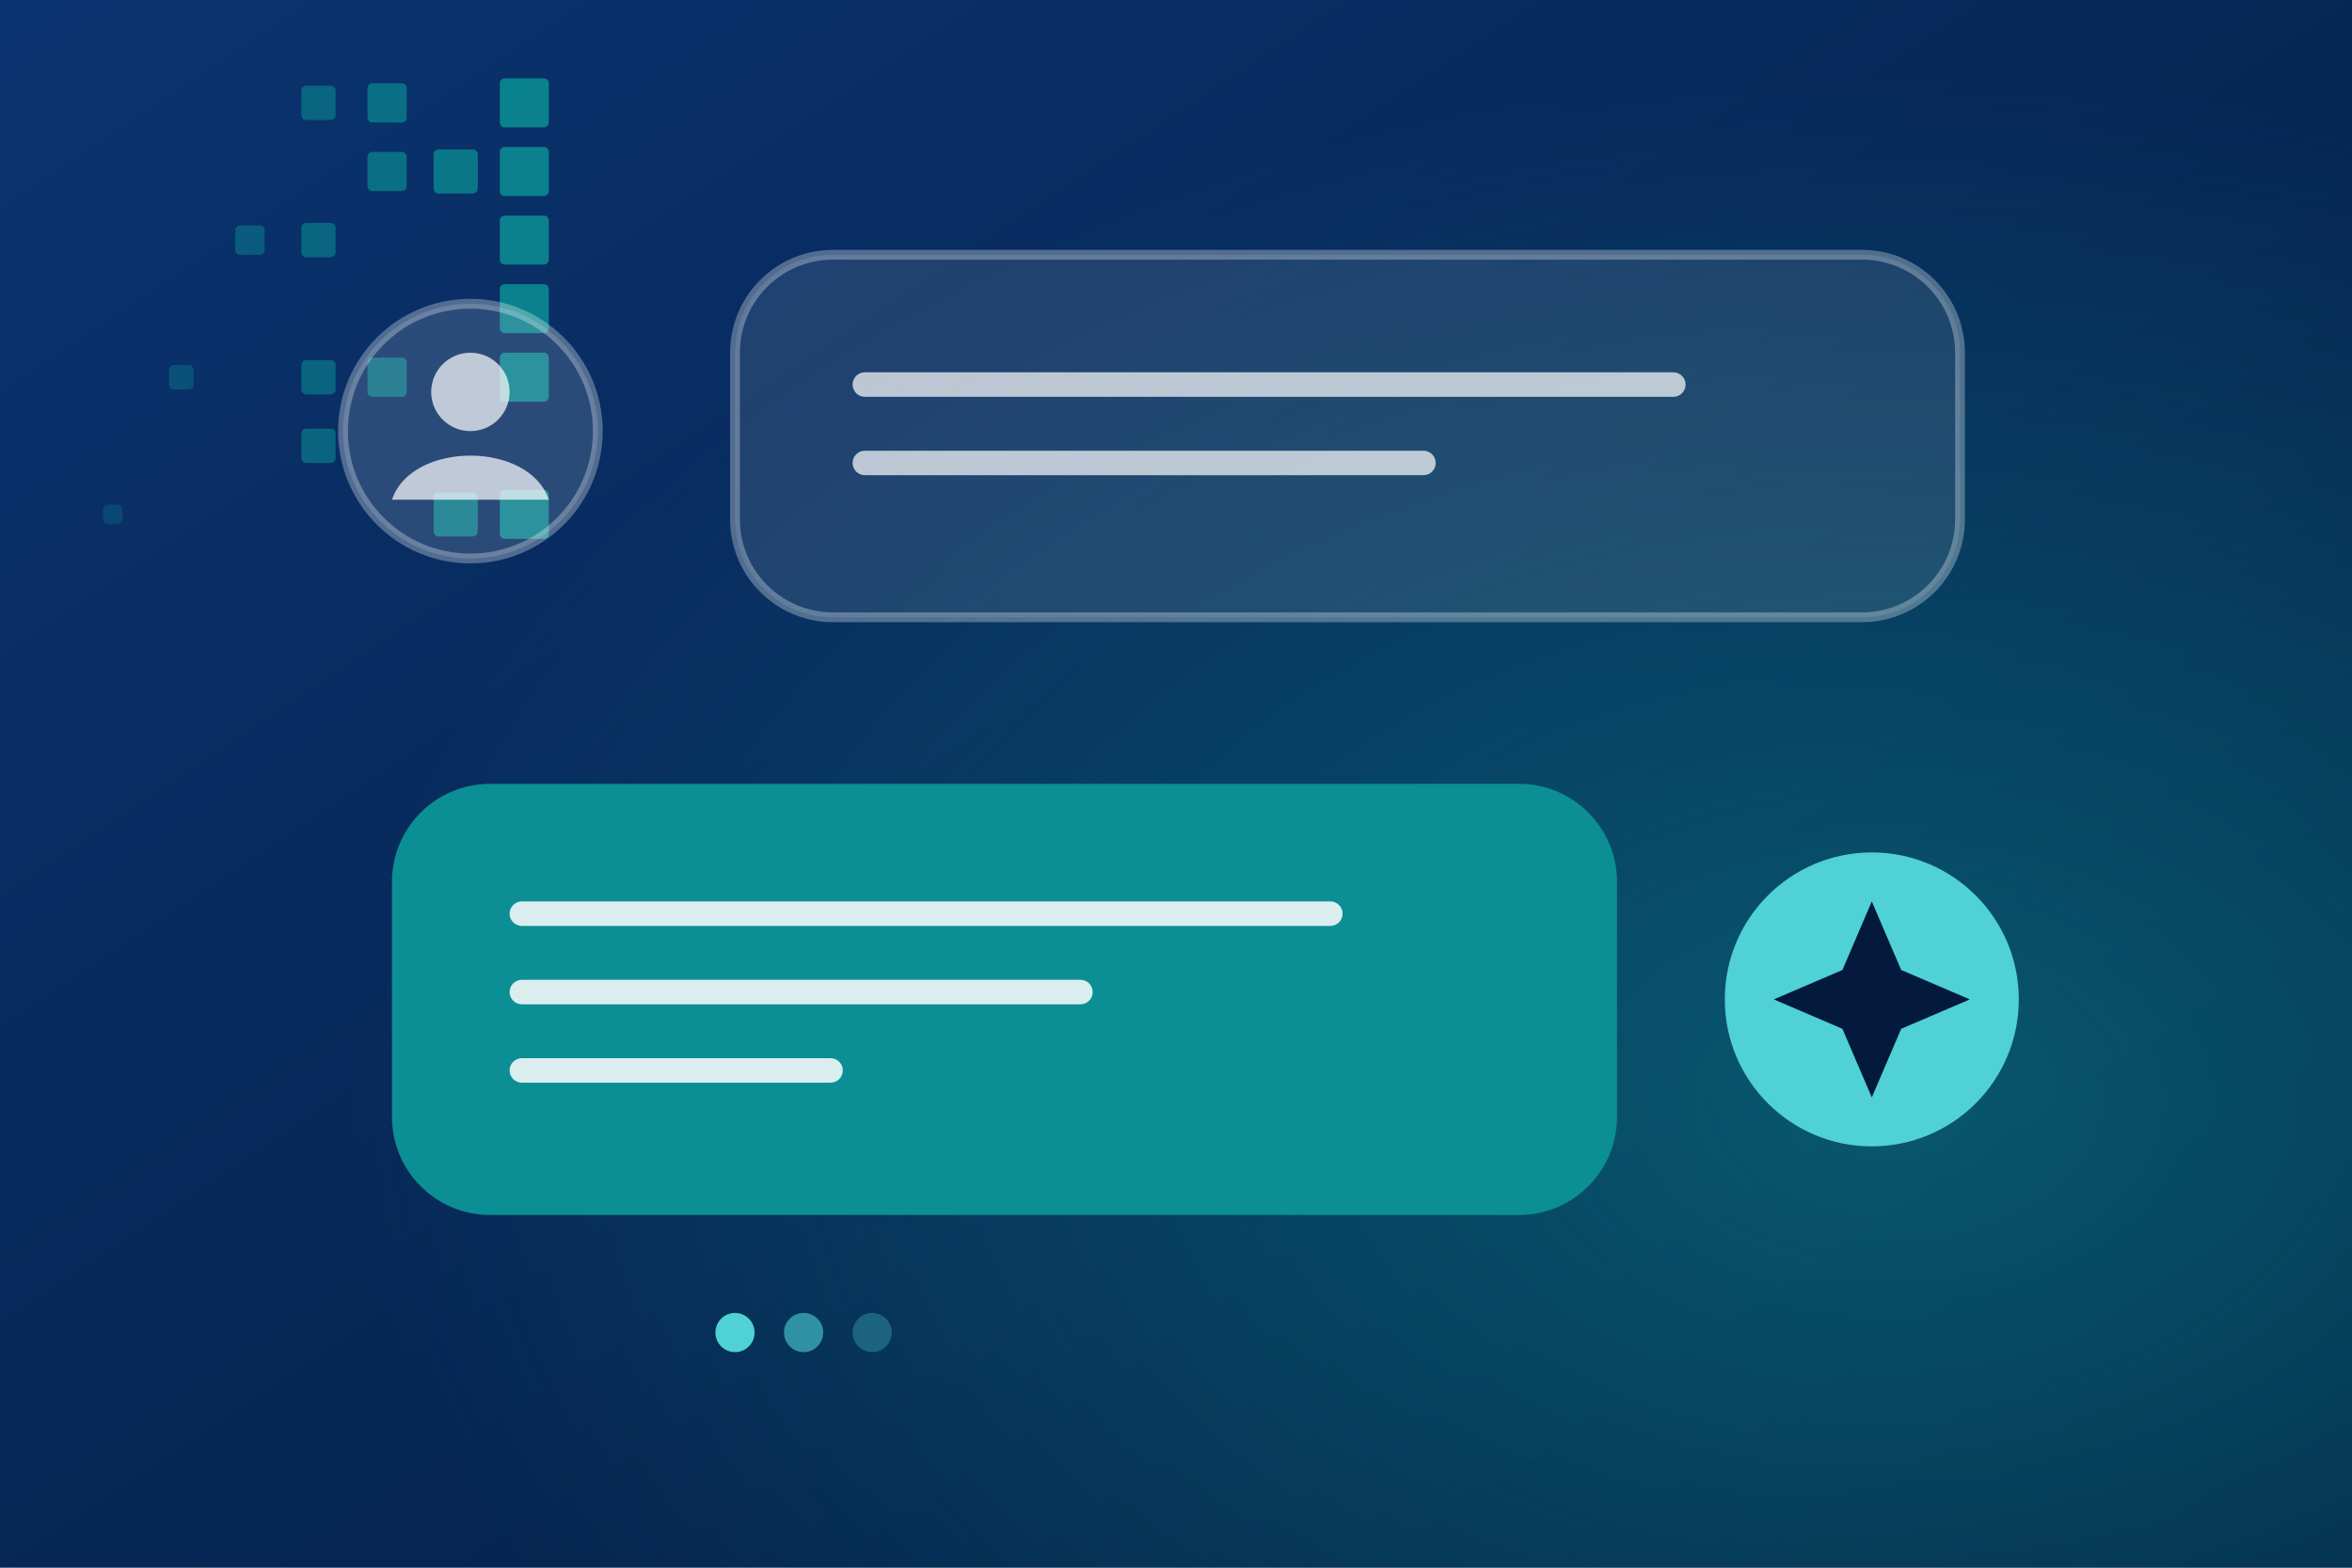
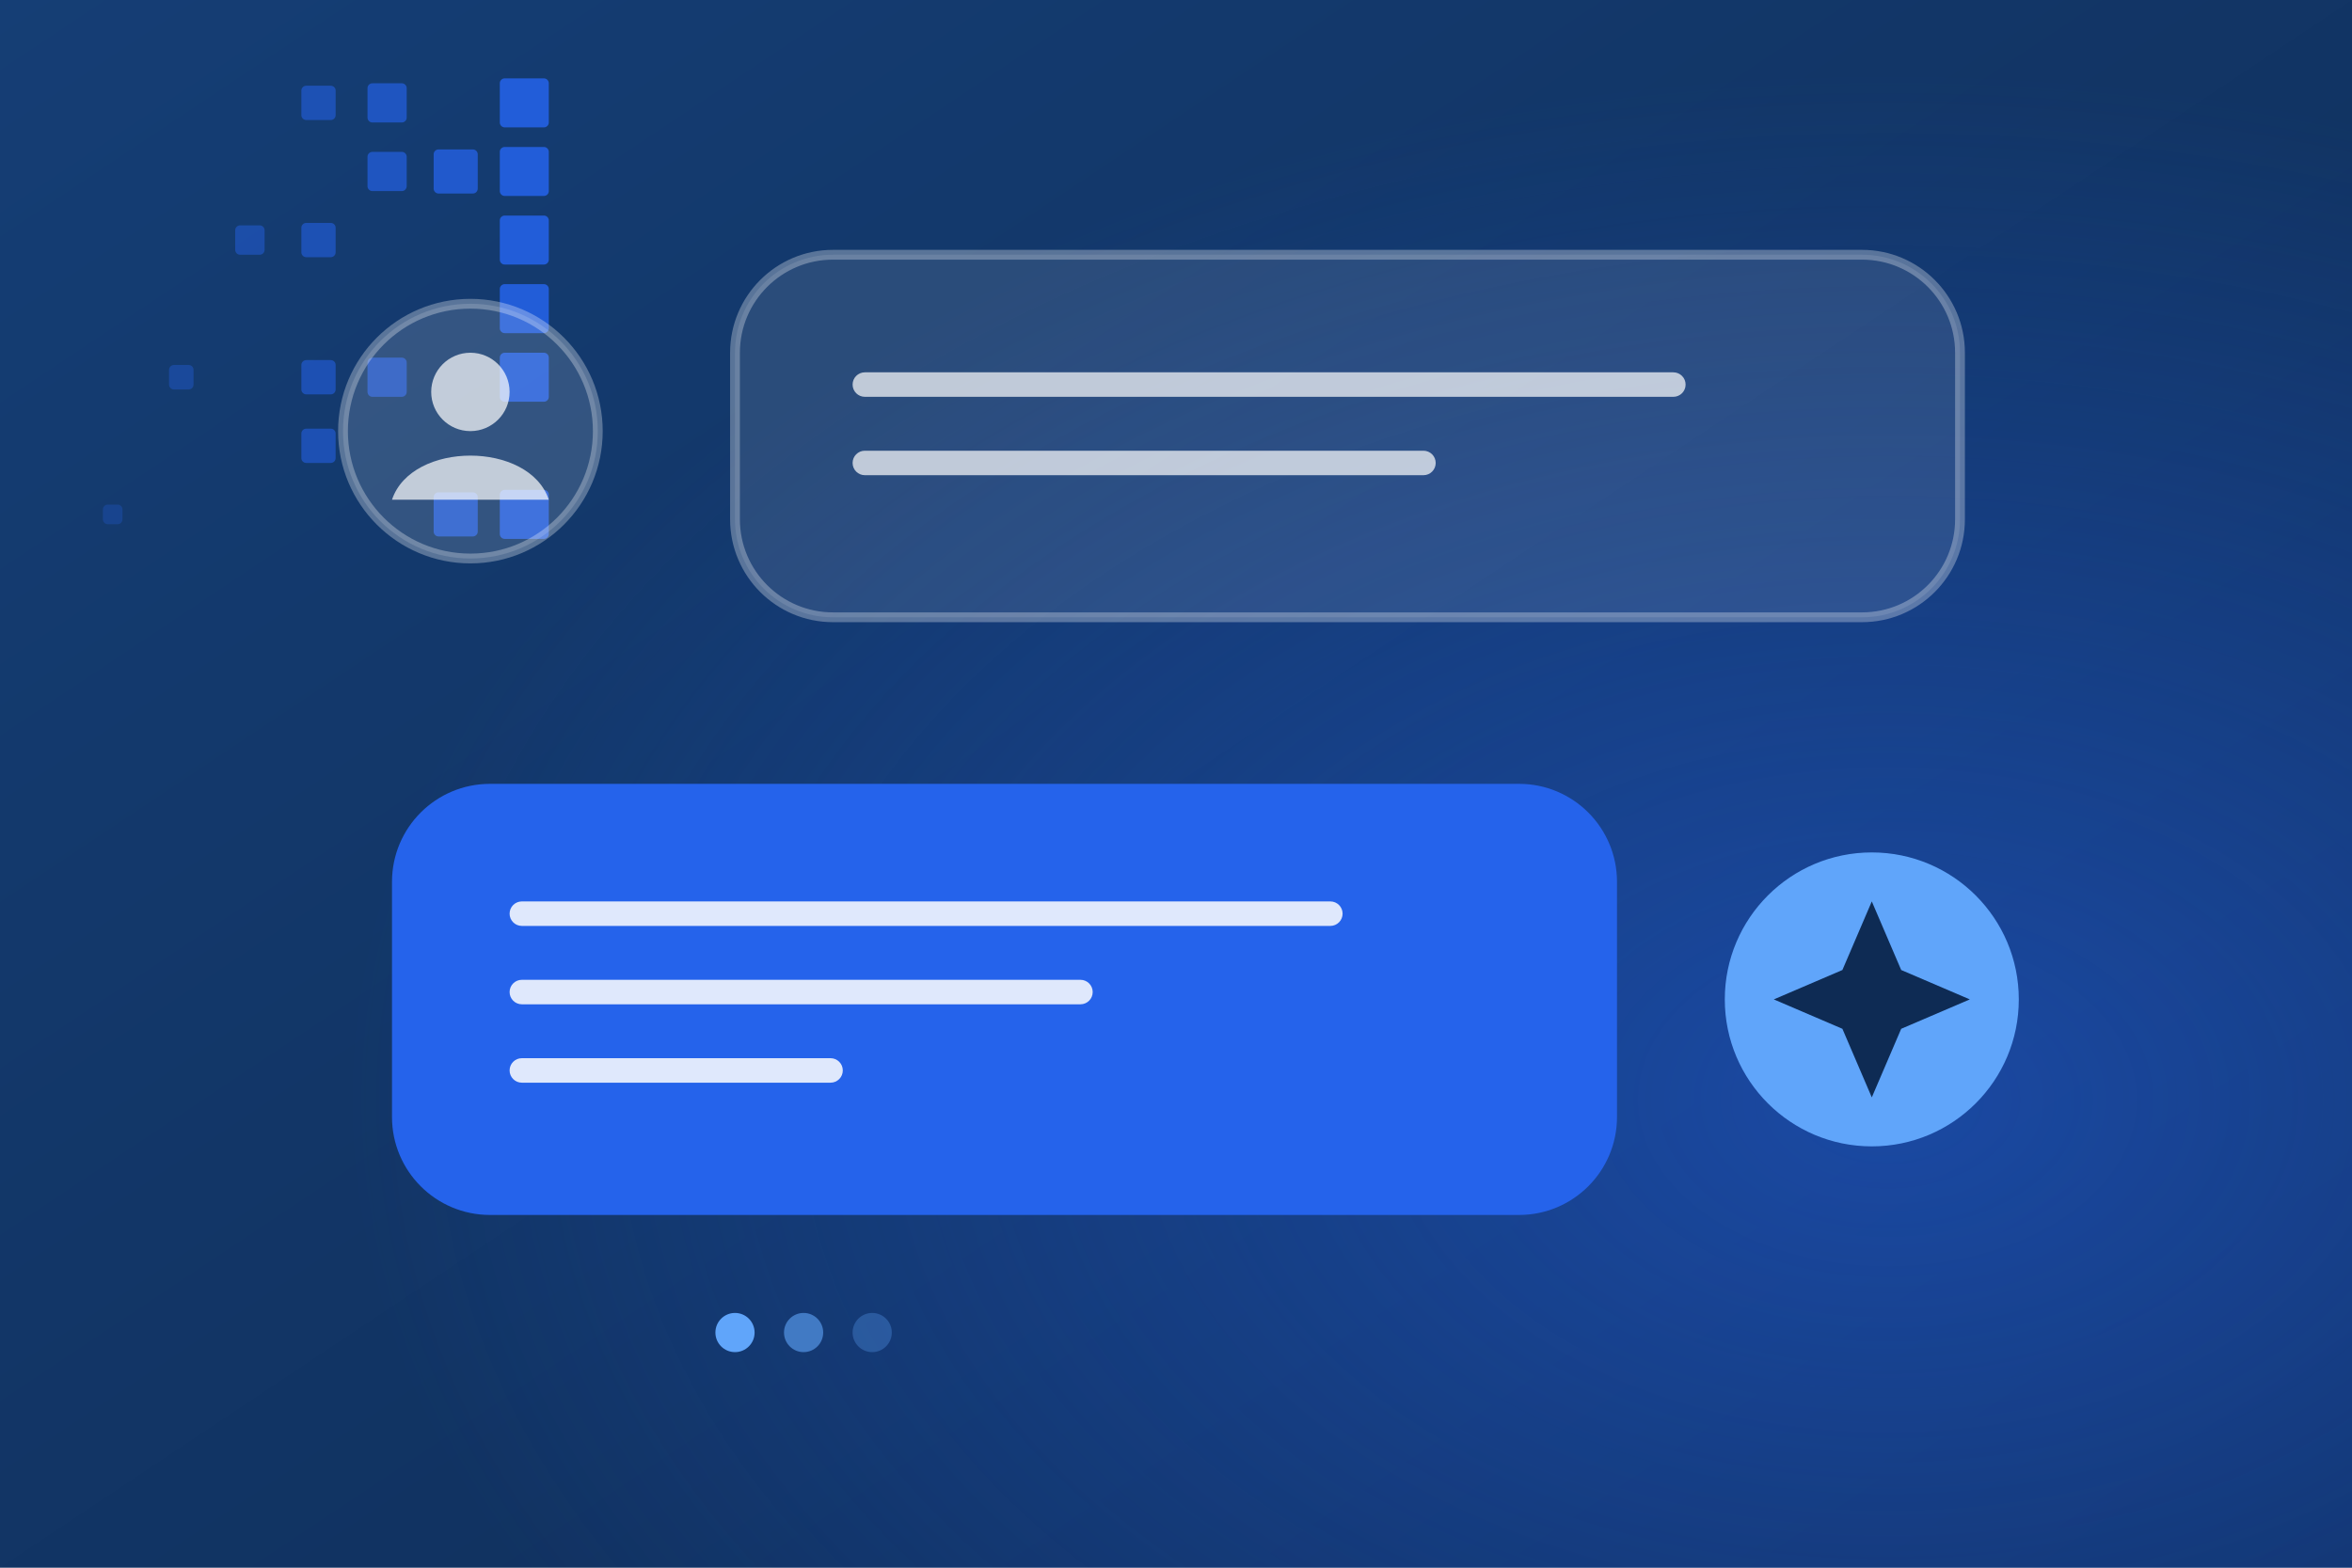
<svg xmlns="http://www.w3.org/2000/svg" viewBox="0 0 480 320" width="480" height="320" fill="none">
  <defs>
    <linearGradient id="bg-personal-ai-assistants" x1="0" y1="0" x2="1" y2="1">
-       <stop offset="0" stop-color="#0a3470" />
-       <stop offset="1" stop-color="#031a3d" />
+       <stop offset="0" stop-color="#153E75" />
+       <stop offset="1" stop-color="#0E2B54" />
    </linearGradient>
    <radialGradient id="glow-personal-ai-assistants" cx="0.8" cy="0.7" r=".65">
-       <stop offset="0" stop-color="#0b8f94" stop-opacity=".5" />
-       <stop offset="1" stop-color="#0b8f94" stop-opacity="0" />
+       <stop offset="0" stop-color="#2563EB" stop-opacity=".5" />
+       <stop offset="1" stop-color="#2563EB" stop-opacity="0" />
    </radialGradient>
  </defs>
  <rect width="480" height="320" fill="url(#bg-personal-ai-assistants)" />
  <rect width="480" height="320" fill="url(#glow-personal-ai-assistants)" />
-   <rect x="21.0" y="103.0" width="4.0" height="4.0" rx="1" fill="#0b8f94" opacity="0.25" />
-   <rect x="34.5" y="74.5" width="5.0" height="5.0" rx="1" fill="#0b8f94" opacity="0.35" />
-   <rect x="48.0" y="46.0" width="6.0" height="6.0" rx="1" fill="#0b8f94" opacity="0.45" />
-   <rect x="61.5" y="17.5" width="7.0" height="7.0" rx="1" fill="#0b8f94" opacity="0.55" />
-   <rect x="61.5" y="45.5" width="7.0" height="7.0" rx="1" fill="#0b8f94" opacity="0.55" />
-   <rect x="61.5" y="73.5" width="7.0" height="7.0" rx="1" fill="#0b8f94" opacity="0.55" />
-   <rect x="61.5" y="87.5" width="7.0" height="7.0" rx="1" fill="#0b8f94" opacity="0.55" />
-   <rect x="75.0" y="17.0" width="8.0" height="8.0" rx="1" fill="#0b8f94" opacity="0.65" />
-   <rect x="75.0" y="31.0" width="8.0" height="8.0" rx="1" fill="#0b8f94" opacity="0.65" />
-   <rect x="75.0" y="73.0" width="8.0" height="8.0" rx="1" fill="#0b8f94" opacity="0.65" />
-   <rect x="88.5" y="30.5" width="9.0" height="9.0" rx="1" fill="#0b8f94" opacity="0.75" />
-   <rect x="88.5" y="100.5" width="9.0" height="9.0" rx="1" fill="#0b8f94" opacity="0.75" />
-   <rect x="102.0" y="16.0" width="10.0" height="10.0" rx="1" fill="#0b8f94" opacity="0.85" />
-   <rect x="102.0" y="30.0" width="10.0" height="10.0" rx="1" fill="#0b8f94" opacity="0.85" />
-   <rect x="102.0" y="44.0" width="10.0" height="10.0" rx="1" fill="#0b8f94" opacity="0.85" />
-   <rect x="102.0" y="58.0" width="10.0" height="10.0" rx="1" fill="#0b8f94" opacity="0.85" />
-   <rect x="102.0" y="72.0" width="10.0" height="10.0" rx="1" fill="#0b8f94" opacity="0.85" />
-   <rect x="102.0" y="100.0" width="10.0" height="10.0" rx="1" fill="#0b8f94" opacity="0.85" />
+   <rect x="21.0" y="103.0" width="4.0" height="4.0" rx="1" fill="#2563EB" opacity="0.25" />
+   <rect x="34.5" y="74.5" width="5.0" height="5.0" rx="1" fill="#2563EB" opacity="0.35" />
+   <rect x="48.0" y="46.0" width="6.0" height="6.0" rx="1" fill="#2563EB" opacity="0.45" />
+   <rect x="61.5" y="17.5" width="7.0" height="7.0" rx="1" fill="#2563EB" opacity="0.55" />
+   <rect x="61.5" y="45.5" width="7.0" height="7.0" rx="1" fill="#2563EB" opacity="0.55" />
+   <rect x="61.5" y="73.5" width="7.0" height="7.0" rx="1" fill="#2563EB" opacity="0.55" />
+   <rect x="61.5" y="87.5" width="7.0" height="7.0" rx="1" fill="#2563EB" opacity="0.55" />
+   <rect x="75.0" y="17.0" width="8.0" height="8.0" rx="1" fill="#2563EB" opacity="0.65" />
+   <rect x="75.0" y="31.0" width="8.0" height="8.0" rx="1" fill="#2563EB" opacity="0.65" />
+   <rect x="75.0" y="73.0" width="8.0" height="8.0" rx="1" fill="#2563EB" opacity="0.65" />
+   <rect x="88.5" y="30.5" width="9.0" height="9.0" rx="1" fill="#2563EB" opacity="0.75" />
+   <rect x="88.5" y="100.5" width="9.0" height="9.0" rx="1" fill="#2563EB" opacity="0.75" />
+   <rect x="102.0" y="16.0" width="10.0" height="10.0" rx="1" fill="#2563EB" opacity="0.85" />
+   <rect x="102.0" y="30.0" width="10.0" height="10.0" rx="1" fill="#2563EB" opacity="0.85" />
+   <rect x="102.0" y="44.0" width="10.0" height="10.0" rx="1" fill="#2563EB" opacity="0.85" />
+   <rect x="102.0" y="58.0" width="10.0" height="10.0" rx="1" fill="#2563EB" opacity="0.85" />
+   <rect x="102.0" y="72.0" width="10.0" height="10.0" rx="1" fill="#2563EB" opacity="0.85" />
+   <rect x="102.0" y="100.0" width="10.0" height="10.0" rx="1" fill="#2563EB" opacity="0.85" />
  <g class="pop">
    <rect x="150" y="52" width="250" height="74" rx="20" fill="#ffffff" fill-opacity=".1" stroke="#ffffff" stroke-opacity=".3" stroke-width="2" />
    <rect x="174" y="76" width="170" height="5" rx="2.5" fill="#ffffff" opacity="0.7" />
    <rect x="174" y="92" width="119" height="5" rx="2.5" fill="#ffffff" opacity="0.7" />
    <circle cx="96" cy="88" r="26" fill="#ffffff" fill-opacity=".14" stroke="#ffffff" stroke-opacity=".3" stroke-width="2" />
    <circle cx="96" cy="80" r="8" fill="#ffffff" fill-opacity=".7" />
    <path d="M80 102 C84 90 108 90 112 102" fill="#ffffff" fill-opacity=".7" />
  </g>
  <g class="pop">
-     <rect x="80" y="160" width="250" height="88" rx="20" fill="#0b8f94" />
+     <rect x="80" y="160" width="250" height="88" rx="20" fill="#2563EB" />
    <rect x="104" y="184" width="170" height="5" rx="2.5" fill="#ffffff" opacity="0.85" />
    <rect x="104" y="200" width="119" height="5" rx="2.5" fill="#ffffff" opacity="0.85" />
    <rect x="104" y="216" width="68" height="5" rx="2.5" fill="#ffffff" opacity="0.85" />
  </g>
-   <circle cx="382" cy="204" r="30" fill="#4fd1d6" />
-   <path class="spin" d="M382 184 L388 198 L402 204 L388 210 L382 224 L376 210 L362 204 L376 198Z" fill="#031a3d" />
-   <circle class="blink" cx="150" cy="272" r="4" fill="#4fd1d6" />
-   <circle class="blink" cx="164" cy="272" r="4" fill="#4fd1d6" fill-opacity=".6" />
-   <circle class="blink" cx="178" cy="272" r="4" fill="#4fd1d6" fill-opacity=".3" />
+   <circle cx="382" cy="204" r="30" fill="#60A5FA" />
+   <path class="spin" d="M382 184 L388 198 L402 204 L388 210 L382 224 L376 210 L362 204 L376 198Z" fill="#0E2B54" />
+   <circle class="blink" cx="150" cy="272" r="4" fill="#60A5FA" />
+   <circle class="blink" cx="164" cy="272" r="4" fill="#60A5FA" fill-opacity=".6" />
+   <circle class="blink" cx="178" cy="272" r="4" fill="#60A5FA" fill-opacity=".3" />
</svg>
